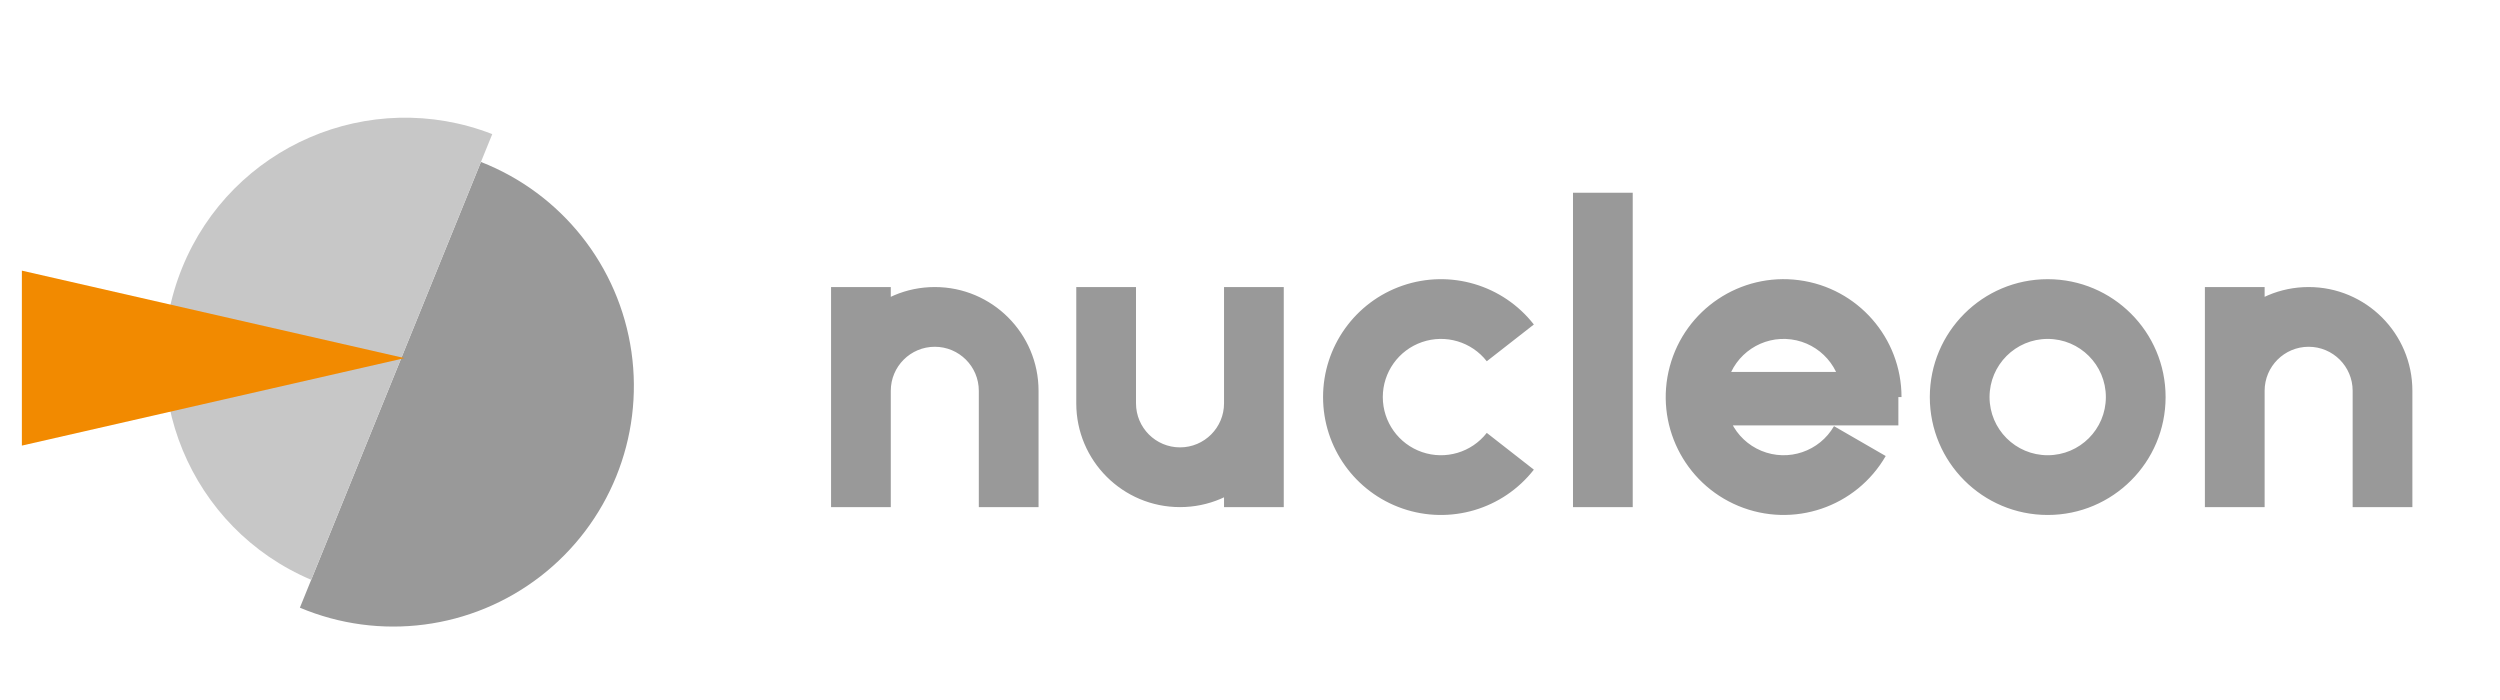
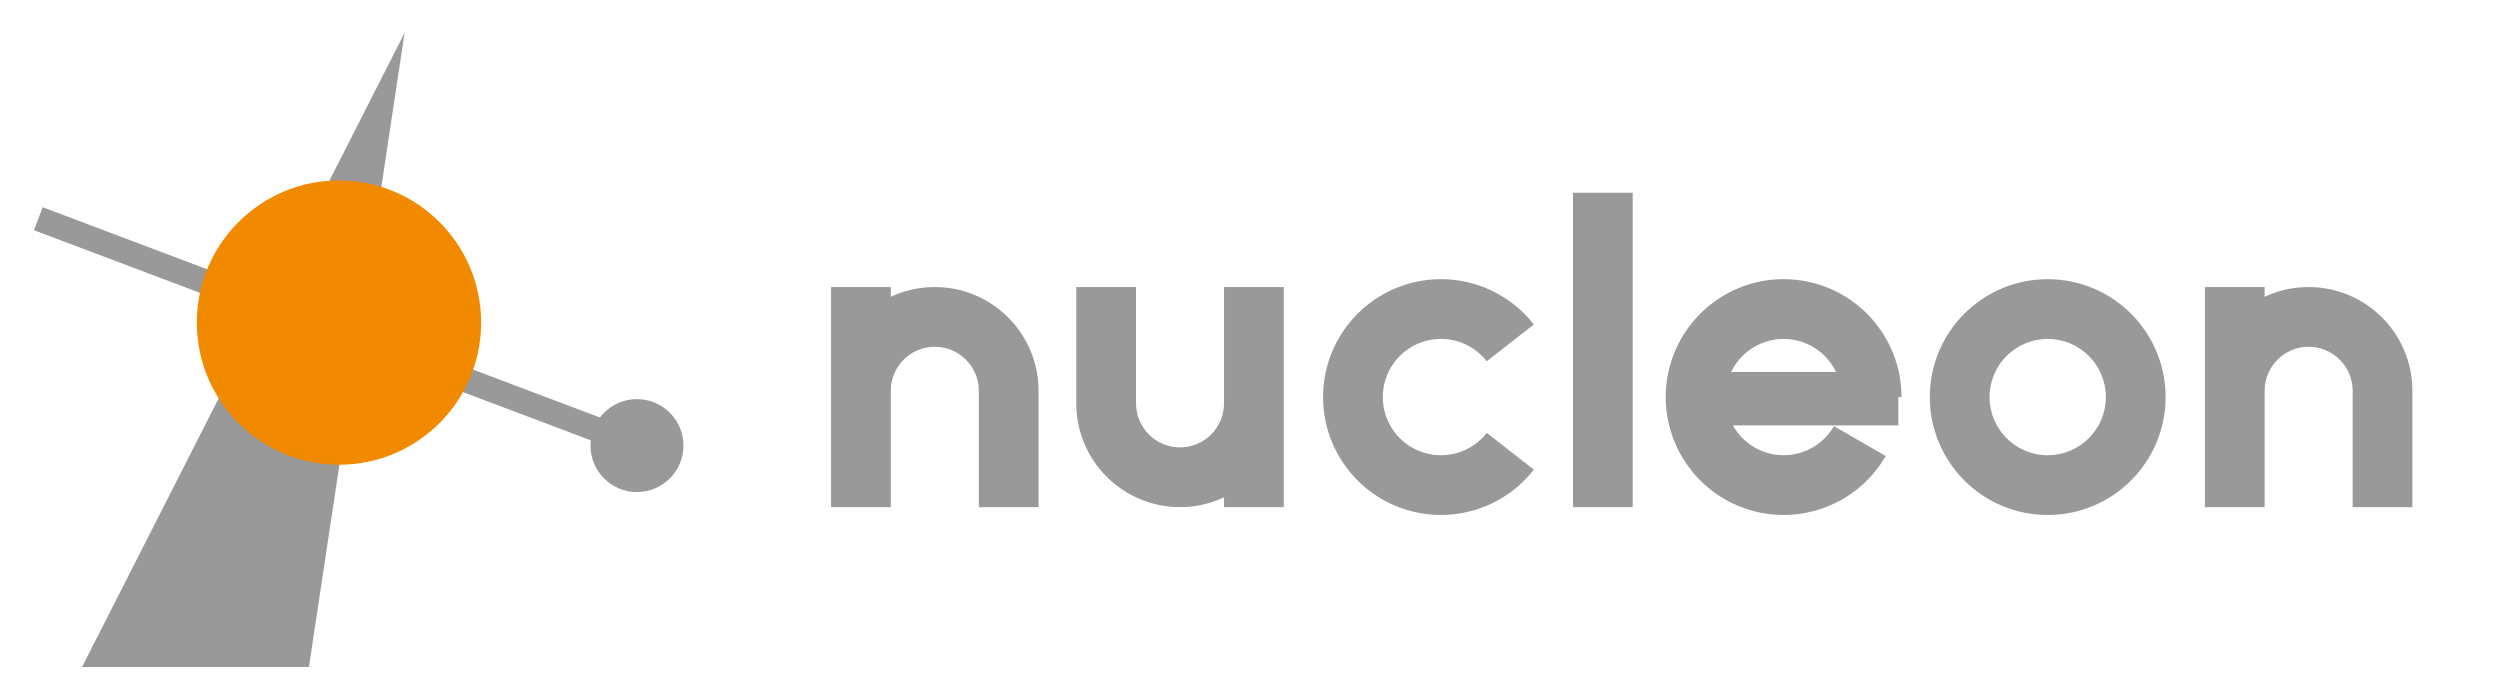
<svg xmlns="http://www.w3.org/2000/svg" viewBox="0 0 1829 512">
  <g id="mark">
-     <path d="M351.86 118.49A176 176 0 1 1 219.39 444.58Z" fill="#999999" />
-     <path d="M360.14 98.11A176 176 0 0 0 227.67 424.19Z" fill="#c7c7c7" />
-     <path d="M16 198L16 326L296 262Z" fill="#f28a00" />
+     <path d="M60 488L226 488L296 24Z" fill="#999999" />
+     <path d="M24.82 168.42L448.82 328.42L455.18 311.58L31.18 151.58Z" fill="#999999" />
+     <path d="M144 236A104 104 0 1 1 352 236A104 104 0 1 1 144 236Z" fill="#f28a00" />
+     <path d="M432 326A34 34 0 1 1 500 326A34 34 0 1 1 432 326Z" fill="#999999" />
  </g>
  <g id="wordmark">
    <path d="M608 210L651.7 210L651.7 371L608 371ZM608 285.9A75.9 75.9 0 0 1 759.8 285.9L716.1 285.9A32.2 32.2 0 0 0 651.7 285.9ZM716.1 285.9L759.8 285.9L759.8 371L716.1 371ZM787.4 210L831.1 210L831.1 295.1L787.4 295.1ZM939.2 295.1A75.9 75.9 0 0 1 787.4 295.1L831.1 295.1A32.2 32.2 0 0 0 895.5 295.1ZM895.5 210L939.2 210L939.2 371L895.5 371ZM1122.17 343.6A86.25 86.25 0 1 1 1122.17 237.4L1087.73 264.3A42.55 42.55 0 1 0 1087.73 316.7ZM1150.8 141L1194.5 141L1194.5 371L1150.8 371ZM1379.59 333.62A86.25 86.25 0 1 1 1391.15 290.5L1347.45 290.5A42.55 42.55 0 1 0 1341.75 311.77ZM1262.35 272.1L1388.85 272.1L1388.85 311.2L1262.35 311.2ZM1411.85 290.5A86.25 86.25 0 1 1 1584.35 290.5A86.25 86.25 0 1 1 1411.85 290.5ZM1455.55 290.5A42.55 42.55 0 1 0 1540.65 290.5A42.55 42.55 0 1 0 1455.55 290.5ZM1613.1 210L1656.8 210L1656.8 371L1613.1 371ZM1613.1 285.9A75.9 75.9 0 0 1 1764.9 285.9L1721.2 285.9A32.2 32.2 0 0 0 1656.8 285.9ZM1721.2 285.9L1764.9 285.9L1764.9 371L1721.2 371Z" fill="#999999" />
  </g>
</svg>
